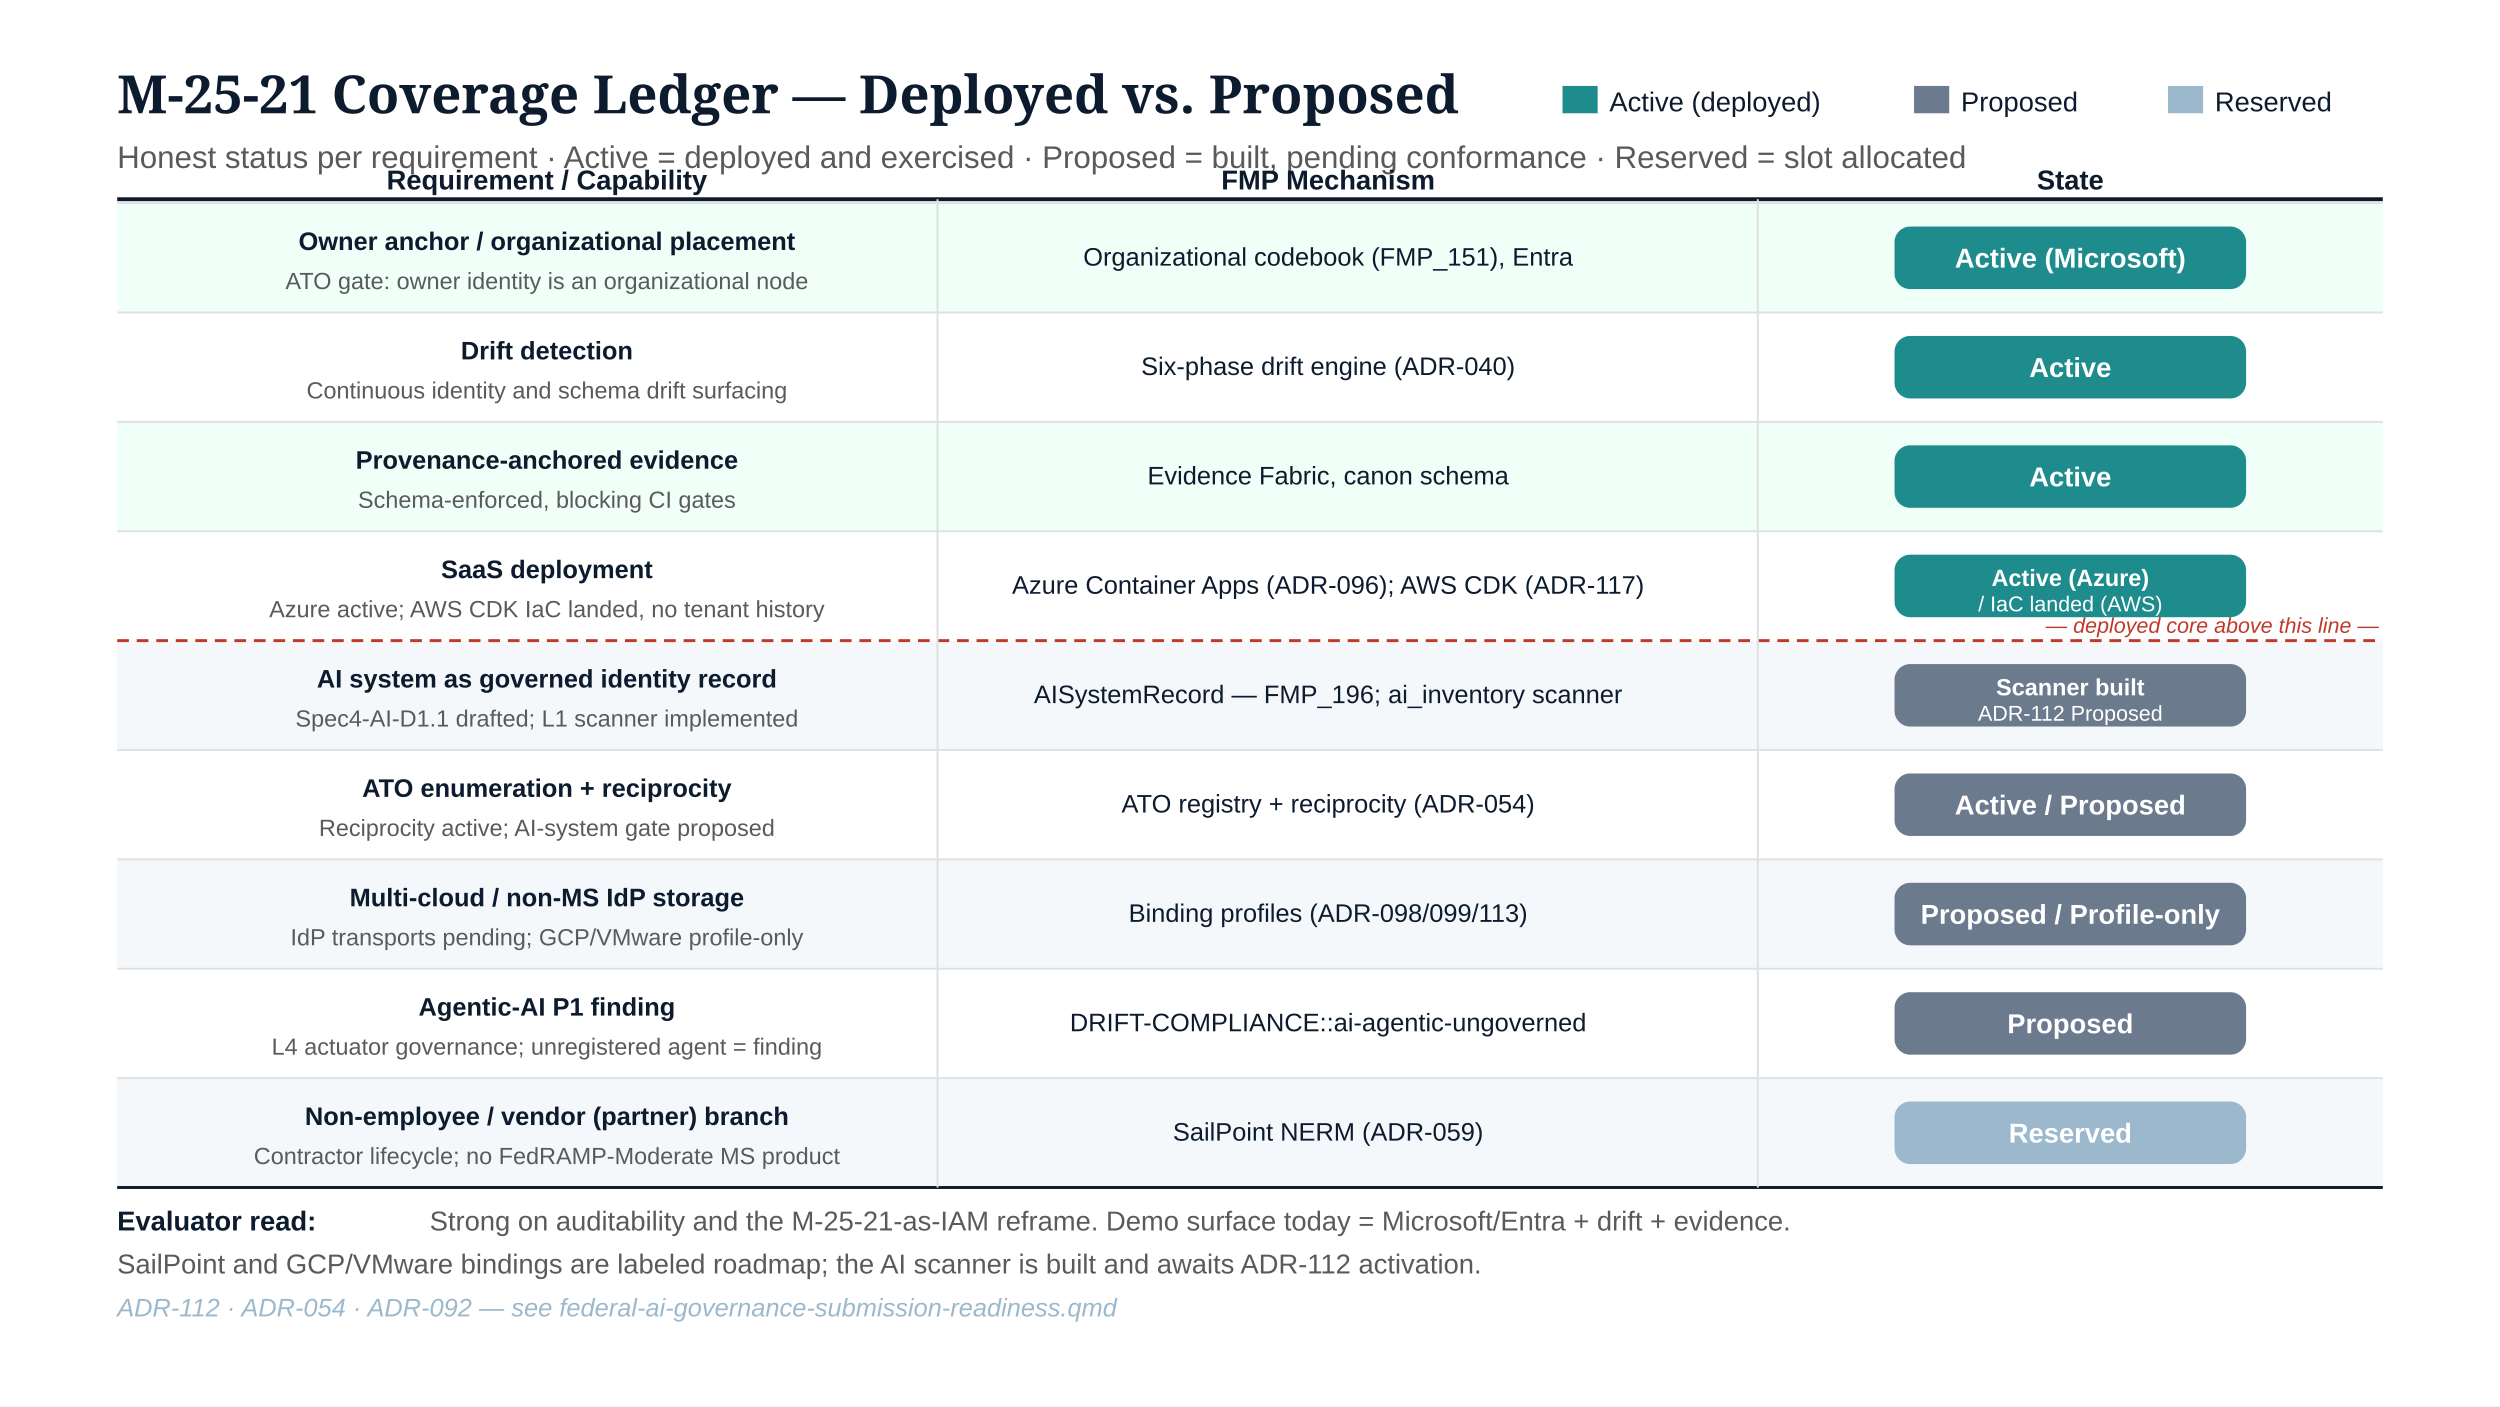
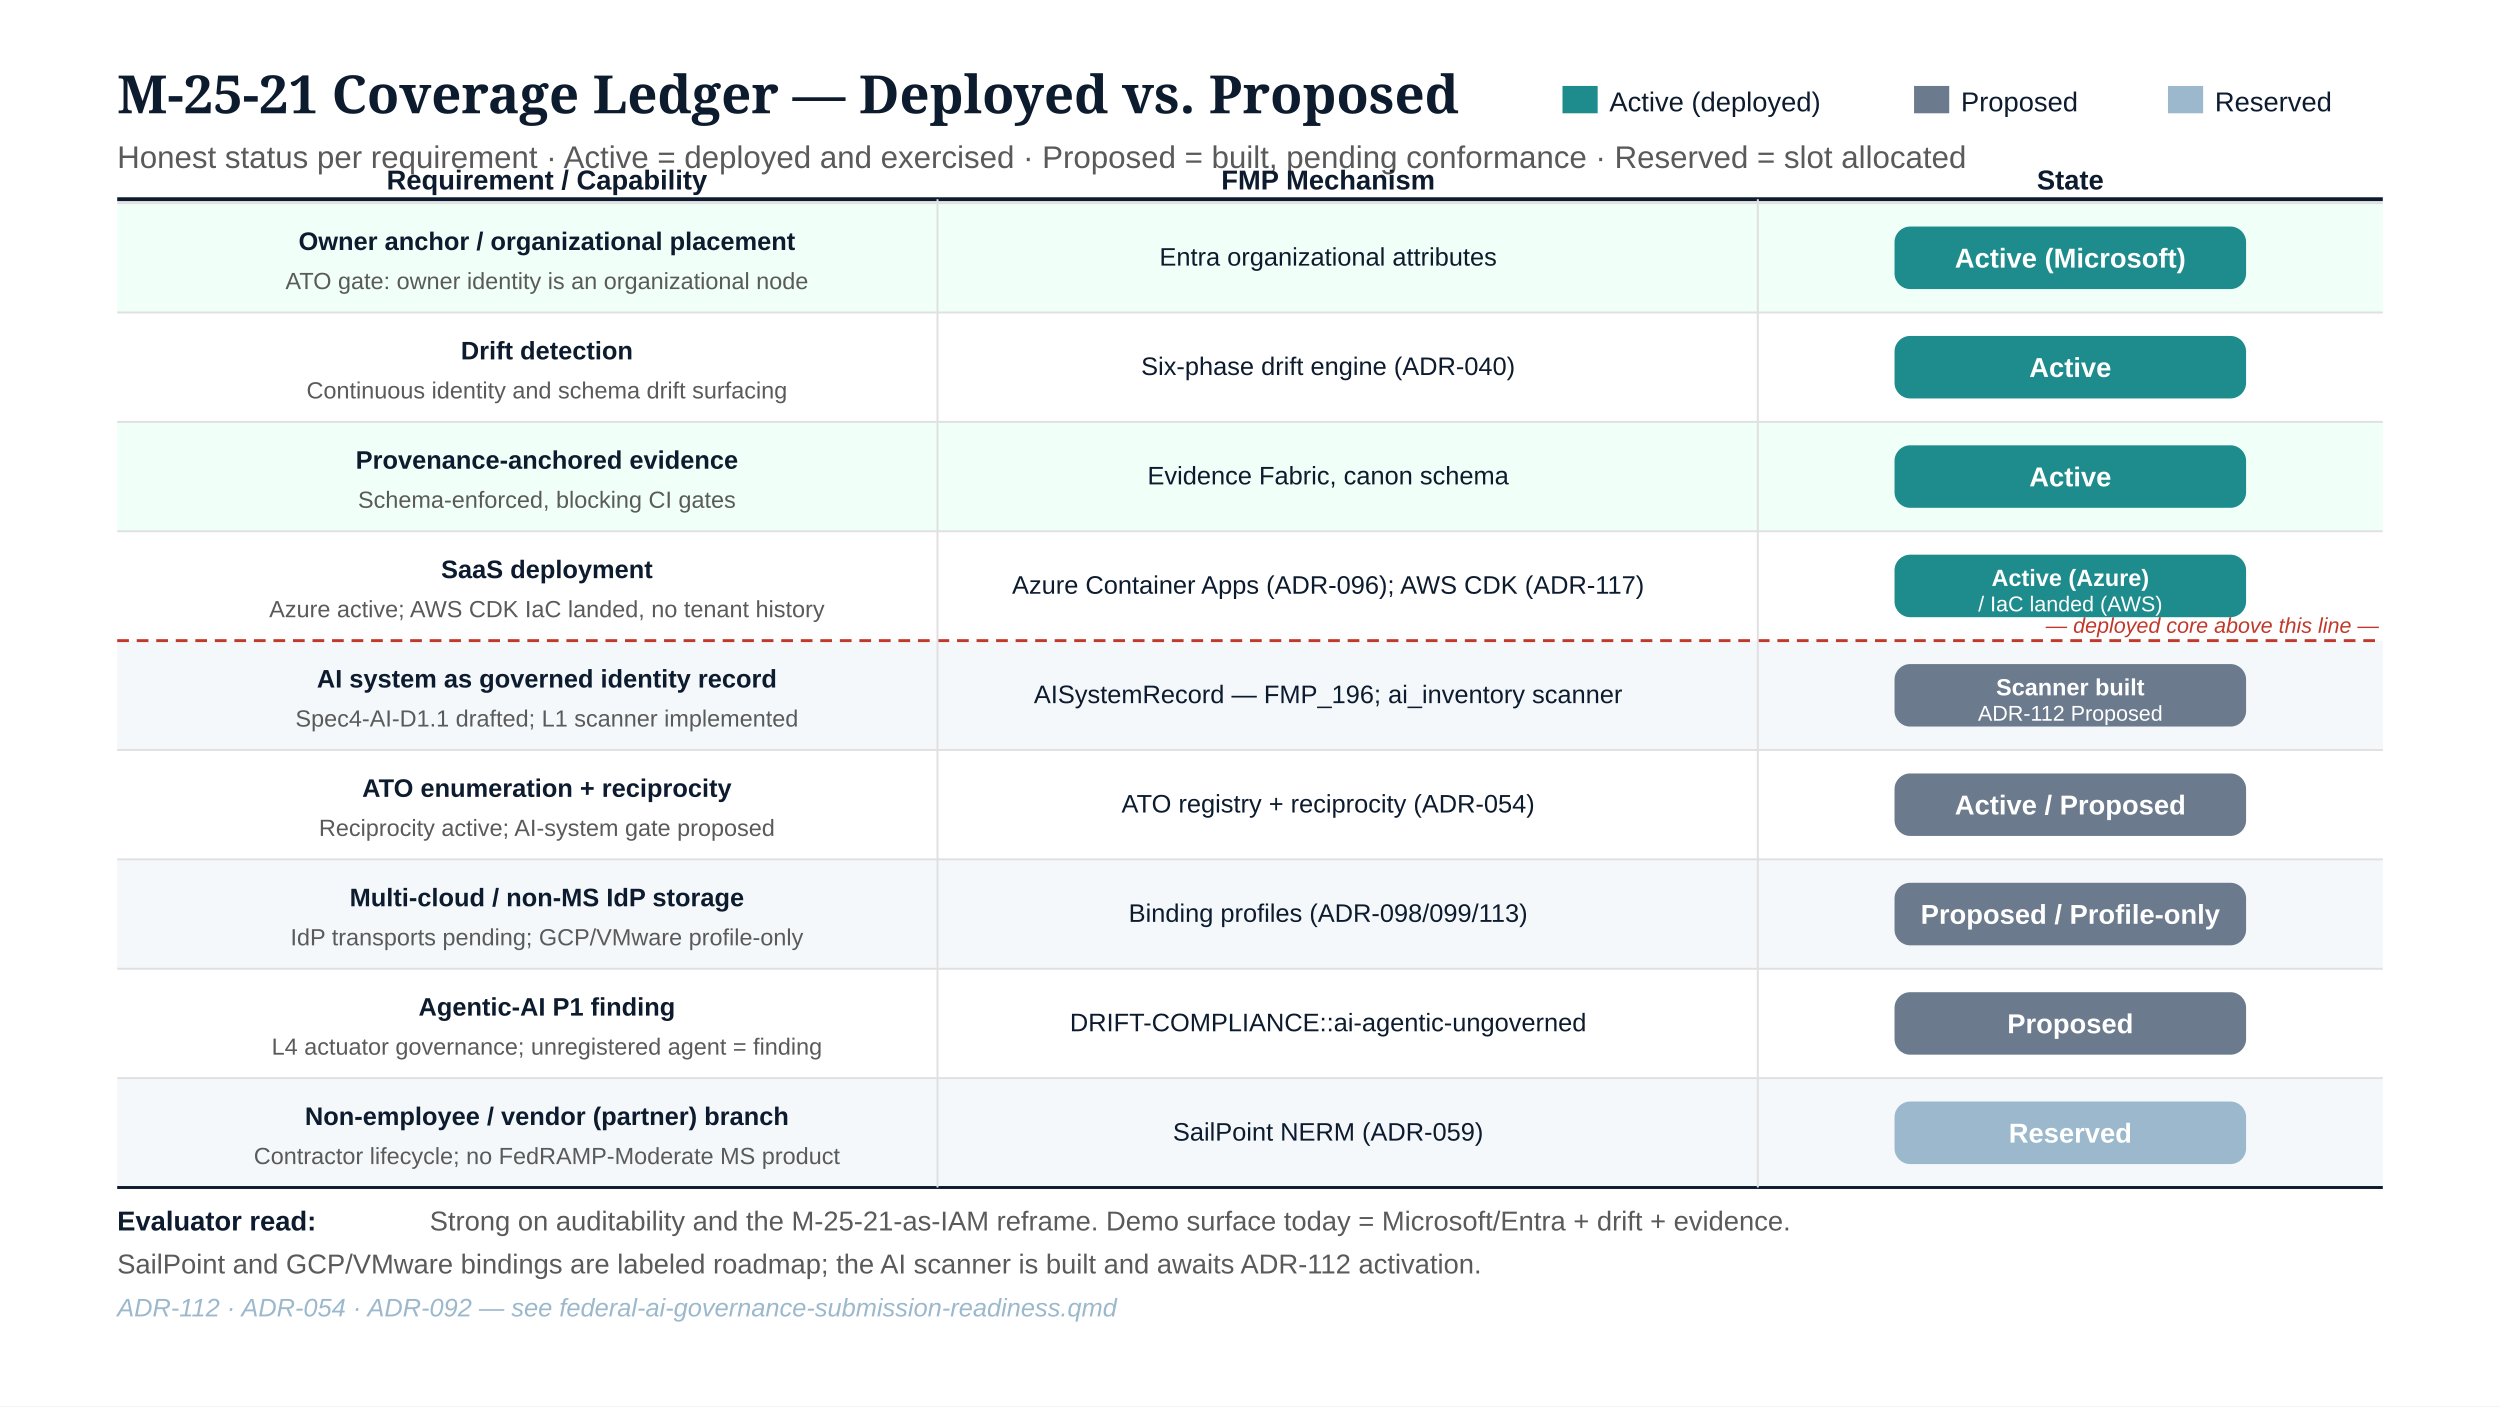
<svg xmlns="http://www.w3.org/2000/svg" viewBox="0 0 1280 720" font-family="Arial, Helvetica, sans-serif">
  <rect x="0" y="0" width="1280" height="720" fill="#FFFFFF" />
  <text x="60" y="58" font-family="Georgia, serif" font-size="27" font-weight="bold" fill="#0D1B2E">M-25-21 Coverage Ledger — Deployed vs. Proposed</text>
  <text x="60" y="86" font-size="16" fill="#5A5A5A">Honest status per requirement · Active = deployed and exercised · Proposed = built, pending conformance · Reserved = slot allocated</text>
  <rect x="800" y="44" width="18" height="14" fill="#1E8C8C" />
  <text x="824" y="57" font-size="14" fill="#0D1B2E">Active (deployed)</text>
  <rect x="980" y="44" width="18" height="14" fill="#6B7A8D" />
  <text x="1004" y="57" font-size="14" fill="#0D1B2E">Proposed</text>
  <rect x="1110" y="44" width="18" height="14" fill="#9BB8CC" />
  <text x="1134" y="57" font-size="14" fill="#0D1B2E">Reserved</text>
  <line x1="60" y1="102" x2="1220" y2="102" stroke="#0D1B2E" stroke-width="2" />
  <text x="280" y="97" text-anchor="middle" font-size="14" font-weight="bold" fill="#0D1B2E">Requirement / Capability</text>
  <text x="680" y="97" text-anchor="middle" font-size="14" font-weight="bold" fill="#0D1B2E">FMP Mechanism</text>
  <text x="1060" y="97" text-anchor="middle" font-size="14" font-weight="bold" fill="#0D1B2E">State</text>
  <rect x="60" y="104" width="1160" height="56" fill="#F0FFF8" />
  <text x="280" y="128" text-anchor="middle" font-size="13" font-weight="bold" fill="#0D1B2E">Owner anchor / organizational placement</text>
  <text x="280" y="148" text-anchor="middle" font-size="12" fill="#5A5A5A">ATO gate: owner identity is an organizational node</text>
-   <text x="680" y="136" text-anchor="middle" font-size="13" fill="#0D1B2E">Organizational codebook (FMP_151), Entra</text>
+   <text x="680" y="136" text-anchor="middle" font-size="13" fill="#0D1B2E">Entra organizational attributes</text>
  <rect x="970" y="116" width="180" height="32" rx="8" fill="#1E8C8C" />
  <text x="1060" y="137" text-anchor="middle" font-size="14" font-weight="bold" fill="#FFFFFF">Active (Microsoft)</text>
  <rect x="60" y="160" width="1160" height="56" fill="#FFFFFF" />
  <text x="280" y="184" text-anchor="middle" font-size="13" font-weight="bold" fill="#0D1B2E">Drift detection</text>
  <text x="280" y="204" text-anchor="middle" font-size="12" fill="#5A5A5A">Continuous identity and schema drift surfacing</text>
  <text x="680" y="192" text-anchor="middle" font-size="13" fill="#0D1B2E">Six-phase drift engine (ADR-040)</text>
  <rect x="970" y="172" width="180" height="32" rx="8" fill="#1E8C8C" />
  <text x="1060" y="193" text-anchor="middle" font-size="14" font-weight="bold" fill="#FFFFFF">Active</text>
  <rect x="60" y="216" width="1160" height="56" fill="#F0FFF8" />
  <text x="280" y="240" text-anchor="middle" font-size="13" font-weight="bold" fill="#0D1B2E">Provenance-anchored evidence</text>
  <text x="280" y="260" text-anchor="middle" font-size="12" fill="#5A5A5A">Schema-enforced, blocking CI gates</text>
  <text x="680" y="248" text-anchor="middle" font-size="13" fill="#0D1B2E">Evidence Fabric, canon schema</text>
  <rect x="970" y="228" width="180" height="32" rx="8" fill="#1E8C8C" />
  <text x="1060" y="249" text-anchor="middle" font-size="14" font-weight="bold" fill="#FFFFFF">Active</text>
  <rect x="60" y="272" width="1160" height="56" fill="#FFFFFF" />
  <text x="280" y="296" text-anchor="middle" font-size="13" font-weight="bold" fill="#0D1B2E">SaaS deployment</text>
  <text x="280" y="316" text-anchor="middle" font-size="12" fill="#5A5A5A">Azure active; AWS CDK IaC landed, no tenant history</text>
  <text x="680" y="304" text-anchor="middle" font-size="13" fill="#0D1B2E">Azure Container Apps (ADR-096); AWS CDK (ADR-117)</text>
  <rect x="970" y="284" width="180" height="32" rx="8" fill="#1E8C8C" />
  <text x="1060" y="300" text-anchor="middle" font-size="12" font-weight="bold" fill="#FFFFFF">Active (Azure)</text>
  <text x="1060" y="313" text-anchor="middle" font-size="11" fill="#FFFFFF">/ IaC landed (AWS)</text>
  <rect x="60" y="328" width="1160" height="56" fill="#F4F8FB" />
  <text x="280" y="352" text-anchor="middle" font-size="13" font-weight="bold" fill="#0D1B2E">AI system as governed identity record</text>
  <text x="280" y="372" text-anchor="middle" font-size="12" fill="#5A5A5A">Spec4-AI-D1.1 drafted; L1 scanner implemented</text>
  <text x="680" y="360" text-anchor="middle" font-size="13" fill="#0D1B2E">AISystemRecord — FMP_196; ai_inventory scanner</text>
  <rect x="970" y="340" width="180" height="32" rx="8" fill="#6B7A8D" />
  <text x="1060" y="356" text-anchor="middle" font-size="12" font-weight="bold" fill="#FFFFFF">Scanner built</text>
  <text x="1060" y="369" text-anchor="middle" font-size="11" fill="#FFFFFF">ADR-112 Proposed</text>
  <rect x="60" y="384" width="1160" height="56" fill="#FFFFFF" />
  <text x="280" y="408" text-anchor="middle" font-size="13" font-weight="bold" fill="#0D1B2E">ATO enumeration + reciprocity</text>
  <text x="280" y="428" text-anchor="middle" font-size="12" fill="#5A5A5A">Reciprocity active; AI-system gate proposed</text>
  <text x="680" y="416" text-anchor="middle" font-size="13" fill="#0D1B2E">ATO registry + reciprocity (ADR-054)</text>
  <rect x="970" y="396" width="180" height="32" rx="8" fill="#6B7A8D" />
  <text x="1060" y="417" text-anchor="middle" font-size="14" font-weight="bold" fill="#FFFFFF">Active / Proposed</text>
  <rect x="60" y="440" width="1160" height="56" fill="#F4F8FB" />
  <text x="280" y="464" text-anchor="middle" font-size="13" font-weight="bold" fill="#0D1B2E">Multi-cloud / non-MS IdP storage</text>
  <text x="280" y="484" text-anchor="middle" font-size="12" fill="#5A5A5A">IdP transports pending; GCP/VMware profile-only</text>
  <text x="680" y="472" text-anchor="middle" font-size="13" fill="#0D1B2E">Binding profiles (ADR-098/099/113)</text>
  <rect x="970" y="452" width="180" height="32" rx="8" fill="#6B7A8D" />
  <text x="1060" y="473" text-anchor="middle" font-size="14" font-weight="bold" fill="#FFFFFF">Proposed / Profile-only</text>
  <rect x="60" y="496" width="1160" height="56" fill="#FFFFFF" />
  <text x="280" y="520" text-anchor="middle" font-size="13" font-weight="bold" fill="#0D1B2E">Agentic-AI P1 finding</text>
  <text x="280" y="540" text-anchor="middle" font-size="12" fill="#5A5A5A">L4 actuator governance; unregistered agent = finding</text>
  <text x="680" y="528" text-anchor="middle" font-size="13" fill="#0D1B2E">DRIFT-COMPLIANCE::ai-agentic-ungoverned</text>
  <rect x="970" y="508" width="180" height="32" rx="8" fill="#6B7A8D" />
  <text x="1060" y="529" text-anchor="middle" font-size="14" font-weight="bold" fill="#FFFFFF">Proposed</text>
  <rect x="60" y="552" width="1160" height="56" fill="#F4F8FB" />
  <text x="280" y="576" text-anchor="middle" font-size="13" font-weight="bold" fill="#0D1B2E">Non-employee / vendor (partner) branch</text>
  <text x="280" y="596" text-anchor="middle" font-size="12" fill="#5A5A5A">Contractor lifecycle; no FedRAMP-Moderate MS product</text>
  <text x="680" y="584" text-anchor="middle" font-size="13" fill="#0D1B2E">SailPoint NERM (ADR-059)</text>
  <rect x="970" y="564" width="180" height="32" rx="8" fill="#9BB8CC" />
  <text x="1060" y="585" text-anchor="middle" font-size="14" font-weight="bold" fill="#FFFFFF">Reserved</text>
  <line x1="60" y1="104" x2="1220" y2="104" stroke="#E0E0E0" stroke-width="1" />
  <line x1="60" y1="160" x2="1220" y2="160" stroke="#E0E0E0" stroke-width="1" />
  <line x1="60" y1="216" x2="1220" y2="216" stroke="#E0E0E0" stroke-width="1" />
  <line x1="60" y1="272" x2="1220" y2="272" stroke="#E0E0E0" stroke-width="1" />
  <line x1="60" y1="328" x2="1220" y2="328" stroke="#C0392B" stroke-width="1.5" stroke-dasharray="6,4" />
  <line x1="60" y1="384" x2="1220" y2="384" stroke="#E0E0E0" stroke-width="1" />
  <line x1="60" y1="440" x2="1220" y2="440" stroke="#E0E0E0" stroke-width="1" />
  <line x1="60" y1="496" x2="1220" y2="496" stroke="#E0E0E0" stroke-width="1" />
  <line x1="60" y1="552" x2="1220" y2="552" stroke="#E0E0E0" stroke-width="1" />
  <line x1="60" y1="608" x2="1220" y2="608" stroke="#0D1B2E" stroke-width="1.5" />
  <line x1="480" y1="102" x2="480" y2="608" stroke="#E0E0E0" stroke-width="1" />
  <line x1="900" y1="102" x2="900" y2="608" stroke="#E0E0E0" stroke-width="1" />
  <text x="1218" y="324" text-anchor="end" font-size="11" fill="#C0392B" font-style="italic">— deployed core above this line —</text>
  <text x="60" y="630" font-size="14" font-weight="bold" fill="#0D1B2E">Evaluator read:</text>
  <text x="220" y="630" font-size="14" fill="#5A5A5A">Strong on auditability and the M-25-21-as-IAM reframe. Demo surface today = Microsoft/Entra + drift + evidence.</text>
  <text x="60" y="652" font-size="14" fill="#5A5A5A">SailPoint and GCP/VMware bindings are labeled roadmap; the AI scanner is built and awaits ADR-112 activation.</text>
  <text x="60" y="674" font-size="13" fill="#9BB8CC" font-style="italic">ADR-112 · ADR-054 · ADR-092 — see federal-ai-governance-submission-readiness.qmd</text>
</svg>
